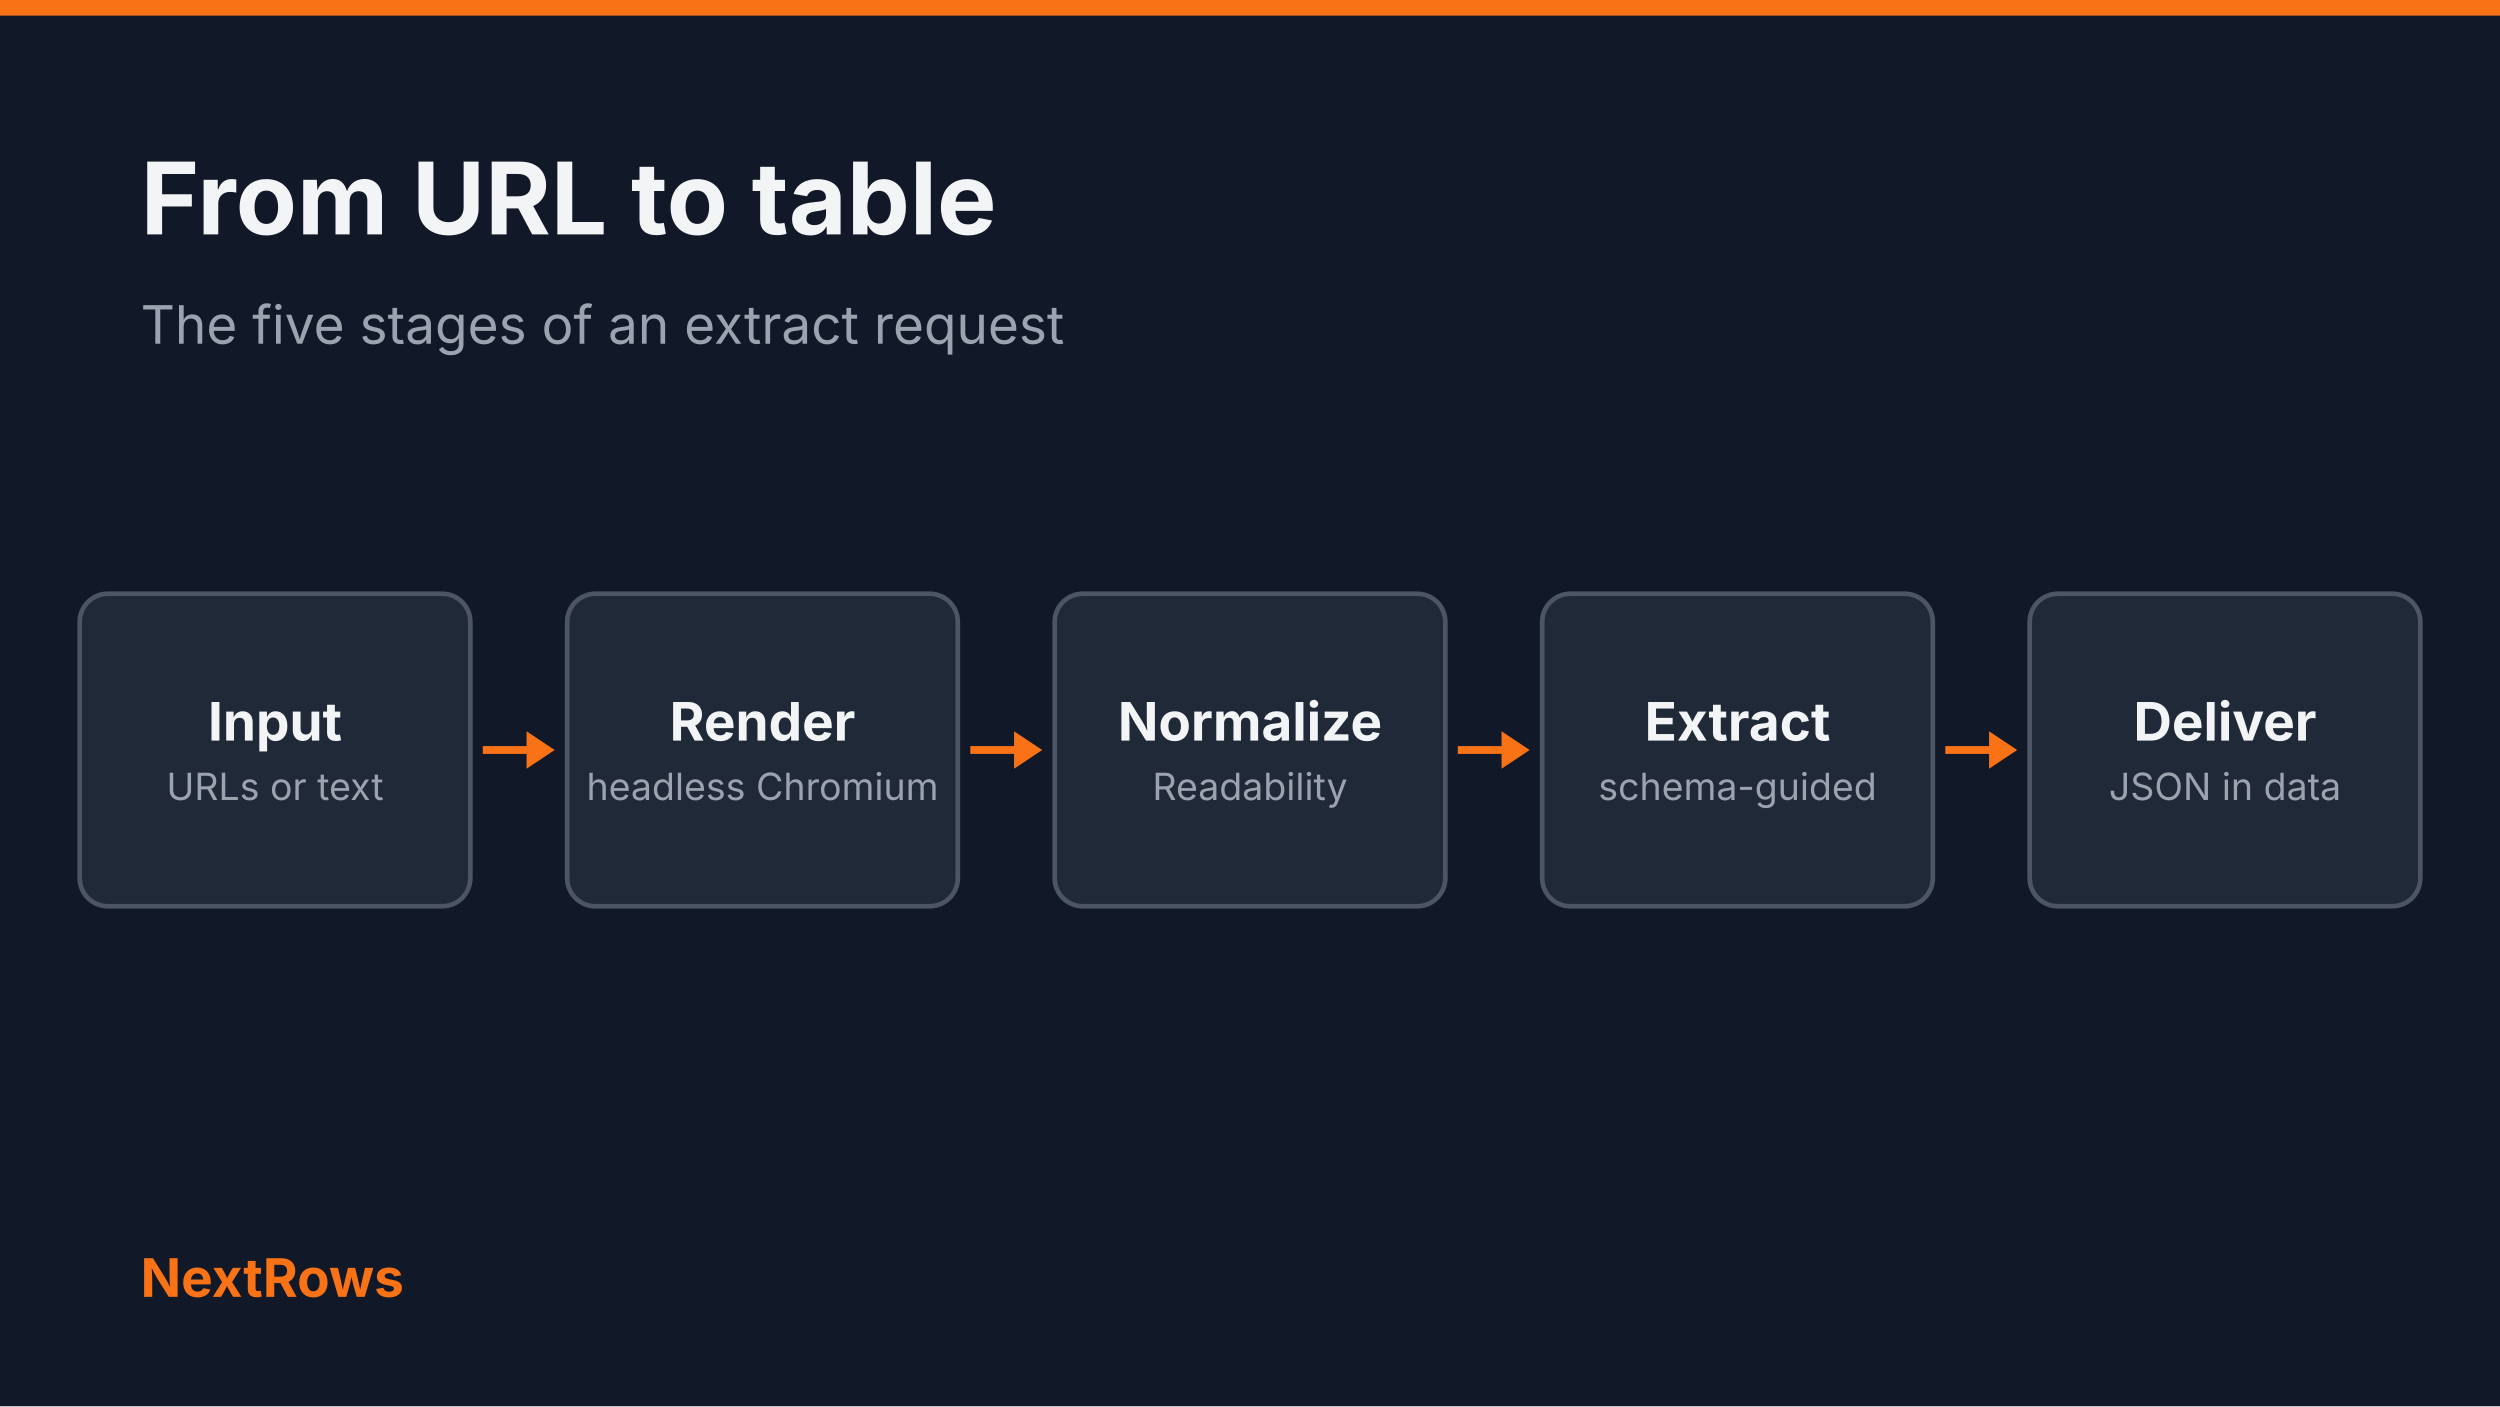
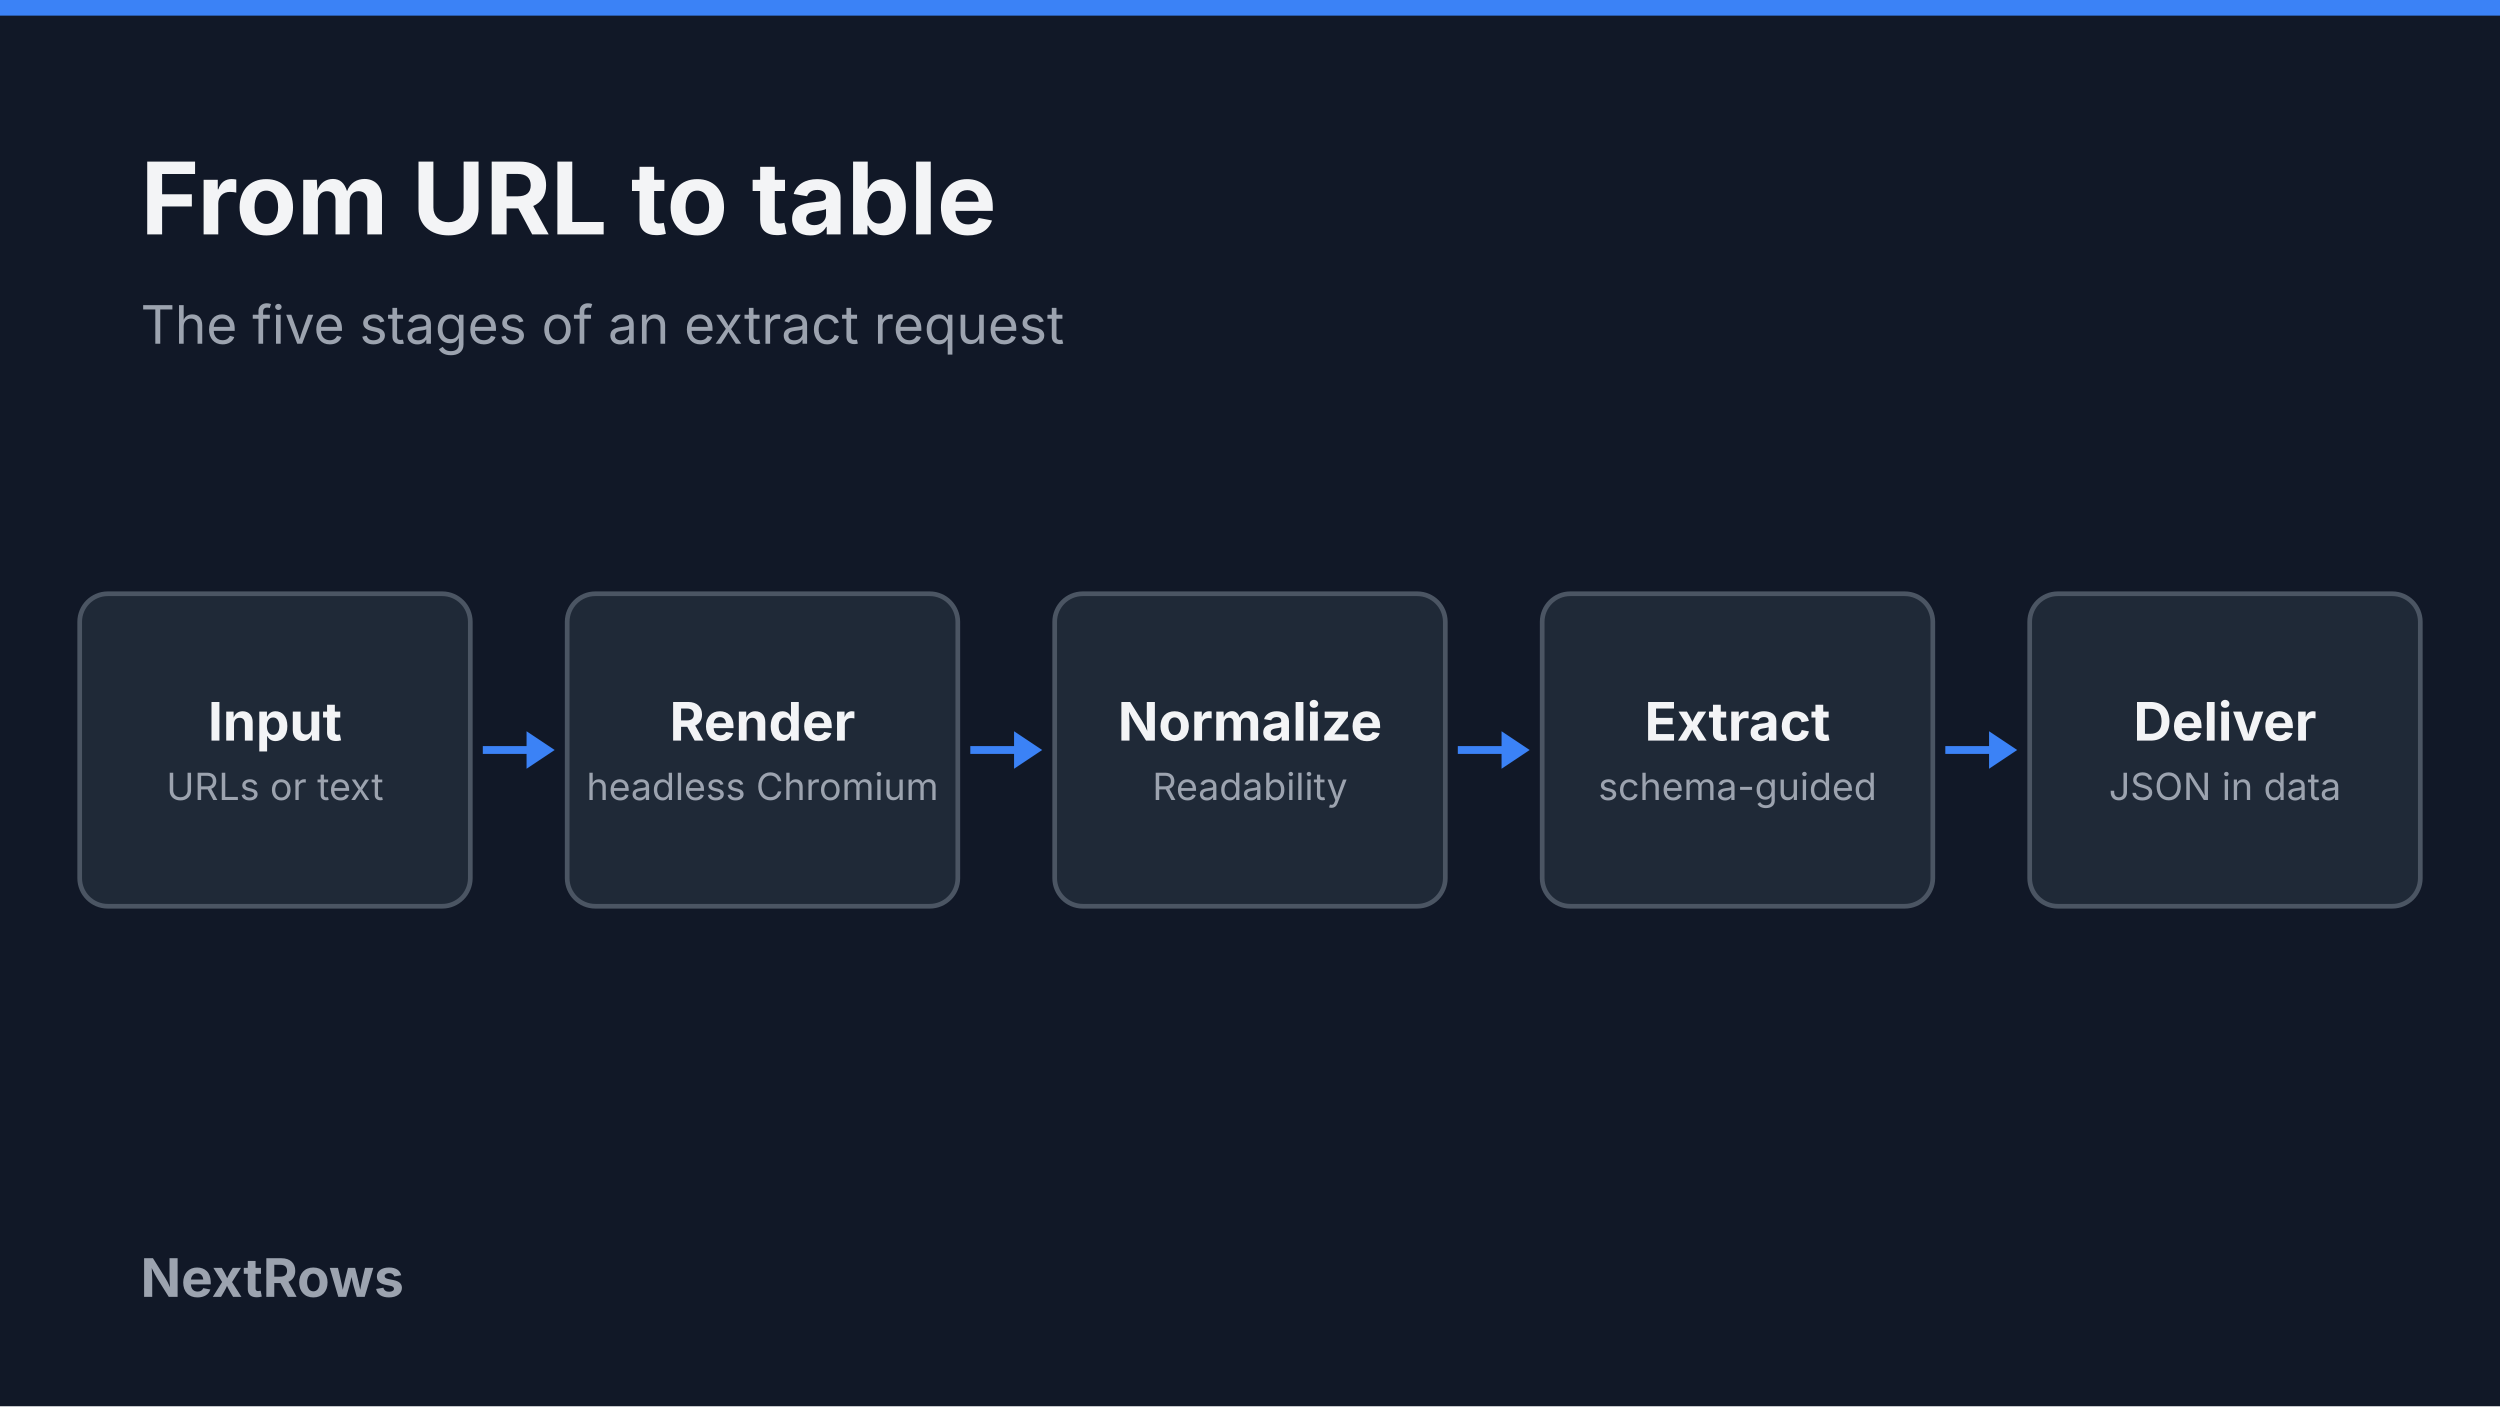
<svg xmlns="http://www.w3.org/2000/svg" viewBox="0 0 1600 900" width="1600" height="900">
  <rect width="1600" height="900" fill="#111827" />
-   <rect width="1600" height="10" fill="#f97316" />
+   <rect width="1600" height="10" fill="#3b82f6" />
  <text x="90" y="150" font-family="Inter, Helvetica, Arial, sans-serif" font-size="64" font-weight="700" fill="#f3f4f6" text-anchor="start">From URL to table</text>
  <text x="90" y="220" font-family="Inter, Helvetica, Arial, sans-serif" font-size="34" font-weight="400" fill="#9ca3af" text-anchor="start">The five stages of an extract request</text>
-   <text x="90" y="830" font-family="Inter, Helvetica, Arial, sans-serif" font-size="34" font-weight="700" fill="#f97316" text-anchor="start">NextRows</text>
+   <text x="90" y="830" font-family="Inter, Helvetica, Arial, sans-serif" font-size="34" font-weight="700" fill="#9ca3af" text-anchor="start">NextRows</text>
  <rect x="51" y="380" width="250" height="200" rx="18" fill="#1f2937" stroke="#4b5563" stroke-width="3" />
  <text x="176.0" y="474.0" font-family="Inter, Helvetica, Arial, sans-serif" font-size="34" font-weight="700" fill="#f3f4f6" text-anchor="middle">Input</text>
  <text x="176.0" y="512.0" font-family="Inter, Helvetica, Arial, sans-serif" font-size="24" font-weight="400" fill="#9ca3af" text-anchor="middle">URLs or text</text>
-   <line x1="309" y1="480" x2="341" y2="480" stroke="#f97316" stroke-width="5" />
-   <polygon points="355,480 337,468 337,492" fill="#f97316" />
+   <line x1="309" y1="480" x2="341" y2="480" stroke="#3b82f6" stroke-width="5" />
+   <polygon points="355,480 337,468 337,492" fill="#3b82f6" />
  <rect x="363" y="380" width="250" height="200" rx="18" fill="#1f2937" stroke="#4b5563" stroke-width="3" />
  <text x="488.0" y="474.0" font-family="Inter, Helvetica, Arial, sans-serif" font-size="34" font-weight="700" fill="#f3f4f6" text-anchor="middle">Render</text>
  <text x="488.0" y="512.0" font-family="Inter, Helvetica, Arial, sans-serif" font-size="24" font-weight="400" fill="#9ca3af" text-anchor="middle">headless Chromium</text>
-   <line x1="621" y1="480" x2="653" y2="480" stroke="#f97316" stroke-width="5" />
-   <polygon points="667,480 649,468 649,492" fill="#f97316" />
+   <line x1="621" y1="480" x2="653" y2="480" stroke="#3b82f6" stroke-width="5" />
+   <polygon points="667,480 649,468 649,492" fill="#3b82f6" />
  <rect x="675" y="380" width="250" height="200" rx="18" fill="#1f2937" stroke="#4b5563" stroke-width="3" />
  <text x="800.0" y="474.0" font-family="Inter, Helvetica, Arial, sans-serif" font-size="34" font-weight="700" fill="#f3f4f6" text-anchor="middle">Normalize</text>
  <text x="800.0" y="512.0" font-family="Inter, Helvetica, Arial, sans-serif" font-size="24" font-weight="400" fill="#9ca3af" text-anchor="middle">Readability</text>
-   <line x1="933" y1="480" x2="965" y2="480" stroke="#f97316" stroke-width="5" />
-   <polygon points="979,480 961,468 961,492" fill="#f97316" />
+   <line x1="933" y1="480" x2="965" y2="480" stroke="#3b82f6" stroke-width="5" />
+   <polygon points="979,480 961,468 961,492" fill="#3b82f6" />
  <rect x="987" y="380" width="250" height="200" rx="18" fill="#1f2937" stroke="#4b5563" stroke-width="3" />
  <text x="1112.0" y="474.0" font-family="Inter, Helvetica, Arial, sans-serif" font-size="34" font-weight="700" fill="#f3f4f6" text-anchor="middle">Extract</text>
  <text x="1112.0" y="512.0" font-family="Inter, Helvetica, Arial, sans-serif" font-size="24" font-weight="400" fill="#9ca3af" text-anchor="middle">schema-guided</text>
-   <line x1="1245" y1="480" x2="1277" y2="480" stroke="#f97316" stroke-width="5" />
-   <polygon points="1291,480 1273,468 1273,492" fill="#f97316" />
+   <line x1="1245" y1="480" x2="1277" y2="480" stroke="#3b82f6" stroke-width="5" />
+   <polygon points="1291,480 1273,468 1273,492" fill="#3b82f6" />
  <rect x="1299" y="380" width="250" height="200" rx="18" fill="#1f2937" stroke="#4b5563" stroke-width="3" />
  <text x="1424.0" y="474.0" font-family="Inter, Helvetica, Arial, sans-serif" font-size="34" font-weight="700" fill="#f3f4f6" text-anchor="middle">Deliver</text>
  <text x="1424.0" y="512.0" font-family="Inter, Helvetica, Arial, sans-serif" font-size="24" font-weight="400" fill="#9ca3af" text-anchor="middle">JSON in data</text>
</svg>
